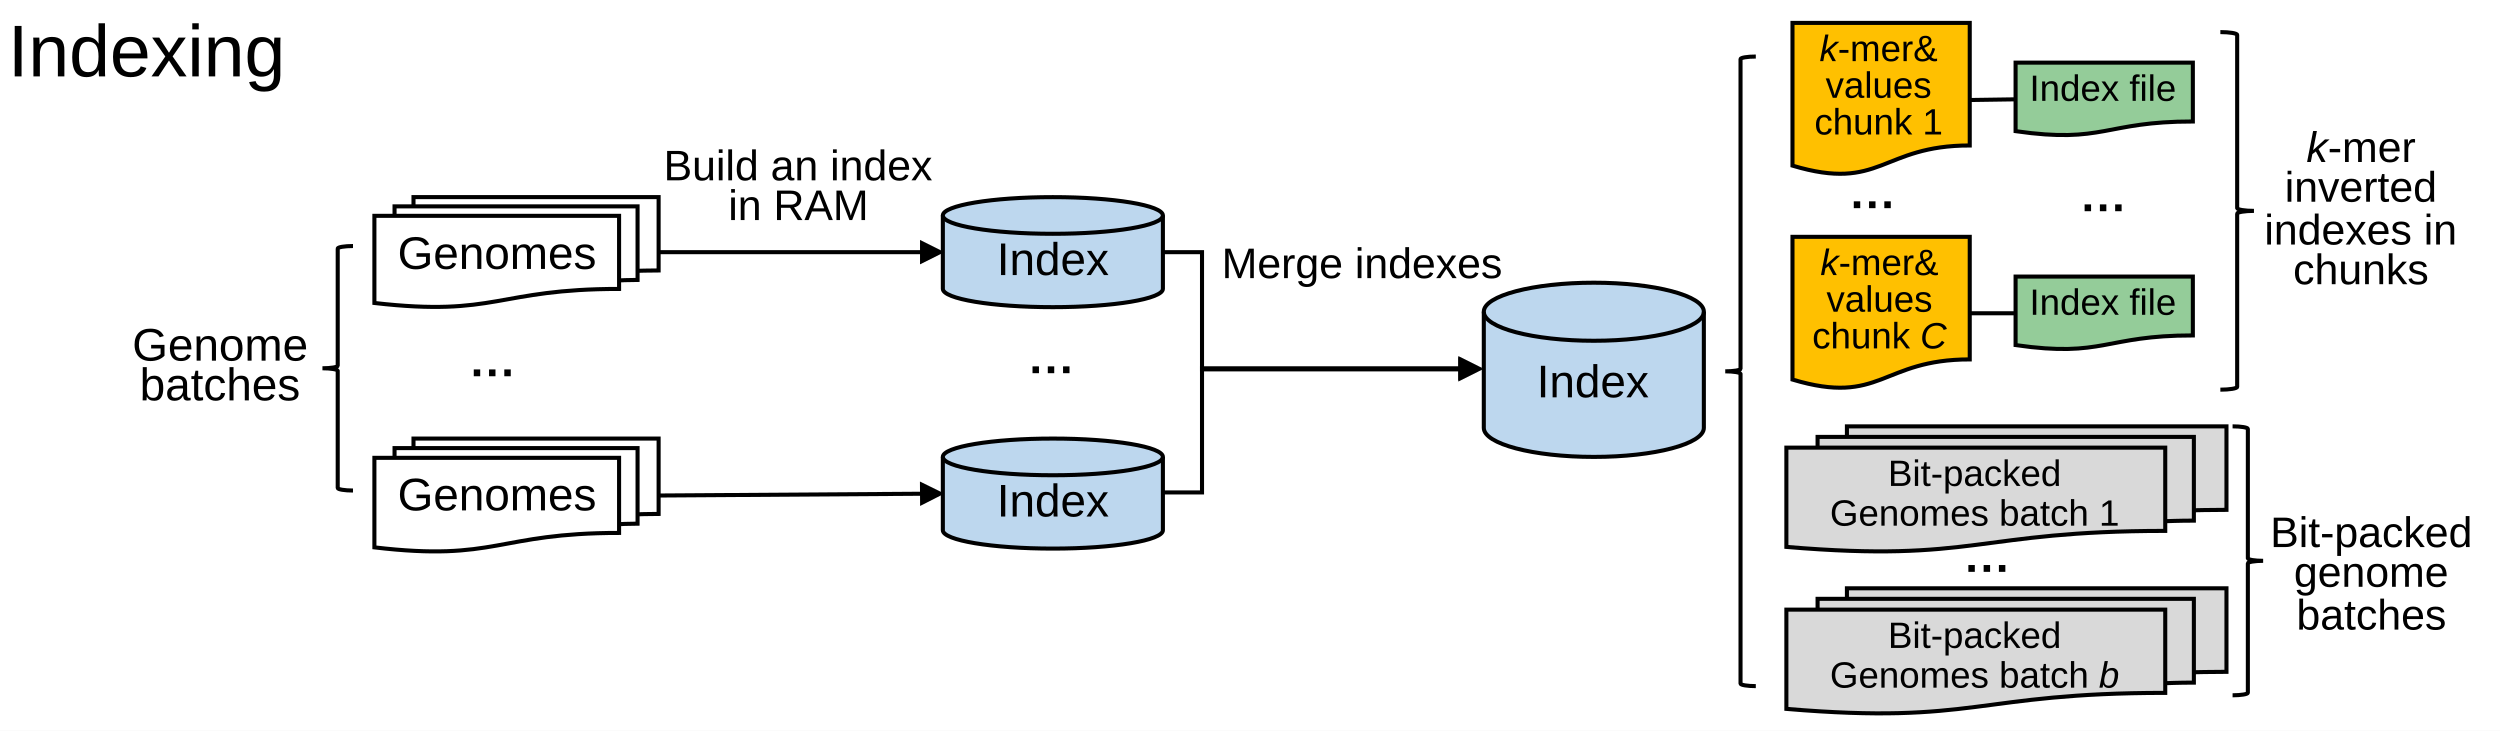
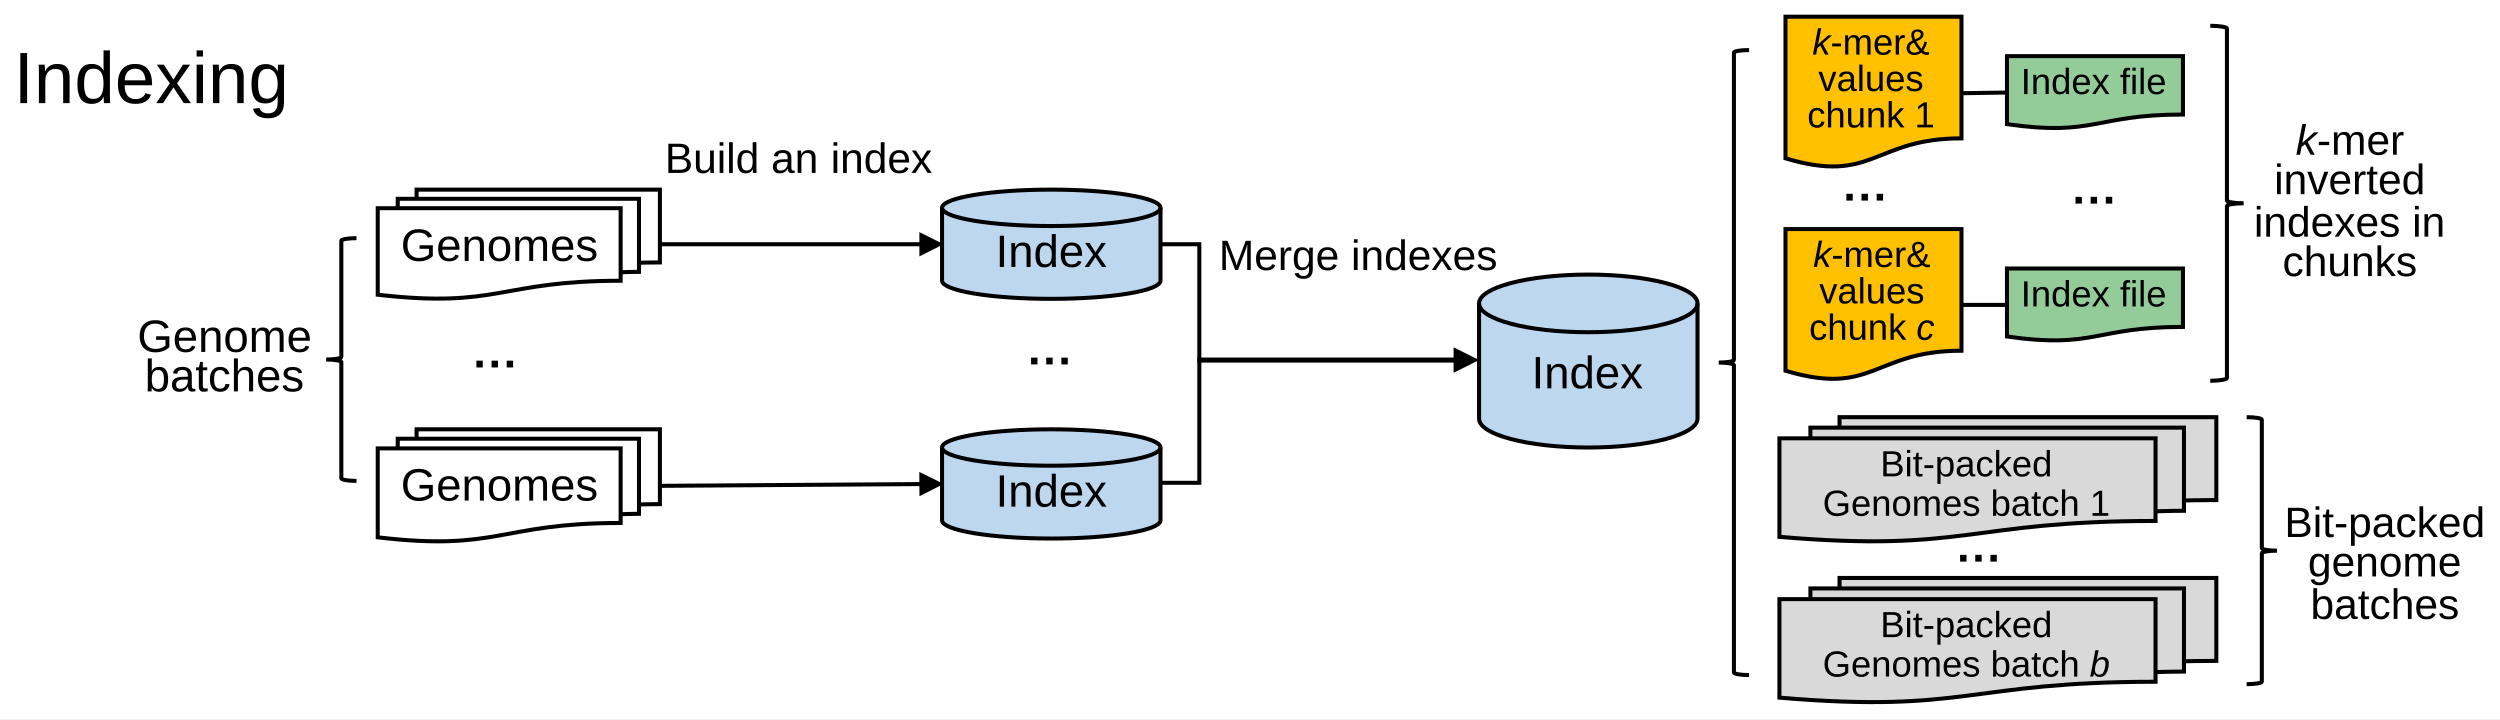
- <svg xmlns="http://www.w3.org/2000/svg" width="818" height="239" overflow="hidden" version="1.1" id="svg59">
+ <svg xmlns="http://www.w3.org/2000/svg" width="824" height="237" overflow="hidden" version="1.1" id="svg59">
  <defs id="defs59" />
-   <g id="g59" transform="translate(-164,-50)">
+   <g id="g59" transform="translate(-162,-52)">
    <rect x="0" y="0" width="1280" height="720" fill="#ffffff" id="rect1" />
-     <rect x="164" y="50" width="818" height="239" fill="#ffffff" id="rect2" />
+     <rect x="162" y="52" width="824" height="237" fill="#ffffff" id="rect2" />
    <path d="m 286.5,149.137 c 40.033,4.6 40.033,-4.6 80.062,-4.6 V 120.625 H 286.5 Z m 6.596,-28.512 v -3.1 h 79.515 v 24.062 c -3.022,0 -6.049,0.166 -6.049,0.166 v -21.128 z m 6.2,-3.1 V 114.5 H 379.5 v 23.987 c -3.444,0 -6.889,0.125 -6.889,0.125 v -21.087 z" fill="#ffffff" fill-rule="evenodd" id="path2" />
    <path d="m 286.5,120.625 h 80.062 v 23.912 c -40.029,0 -40.029,9.2 -80.062,4.6 z m 6.596,0 v -3.1 h 79.515 v 24.062 c -3.022,0 -6.049,0.166 -6.049,0.166 M 299.296,117.525 V 114.5 H 379.5 v 23.987 c -3.444,0 -6.889,0.125 -6.889,0.125" stroke="#000000" stroke-width="1.333" stroke-miterlimit="8" fill="none" fill-rule="evenodd" id="path3" />
    <text font-family="Arial, Arial_MSFontService, sans-serif" font-weight="400" font-size="15px" transform="translate(294.112,138)" id="text3">Genomes</text>
    <path d="m 286.5,229.099 c 40.033,4.728 40.033,-4.728 80.062,-4.728 V 199.795 H 286.5 Z m 6.596,-29.304 v -3.186 h 79.515 v 24.73 c -3.022,0 -6.049,0.171 -6.049,0.171 v -21.715 z m 6.2,-3.186 V 193.5 H 379.5 v 24.653 c -3.444,0 -6.889,0.128 -6.889,0.128 v -21.672 z" fill="#ffffff" fill-rule="evenodd" id="path4" />
    <path d="m 286.5,199.795 h 80.062 v 24.576 c -40.029,0 -40.029,9.456 -80.062,4.728 z m 6.596,0 v -3.186 h 79.515 v 24.73 c -3.022,0 -6.049,0.171 -6.049,0.171 M 299.296,196.609 V 193.5 H 379.5 v 24.653 c -3.444,0 -6.889,0.128 -6.889,0.128" stroke="#000000" stroke-width="1.333" stroke-miterlimit="8" fill="none" fill-rule="evenodd" id="path5" />
    <text font-family="Arial, Arial_MSFontService, sans-serif" font-weight="400" font-size="15px" transform="translate(294.112,217)" id="text5">Genomes</text>
    <path d="m 472.5,120.5 c 0,-3.314 16.118,-6 36,-6 19.882,0 36,2.686 36,6 v 24 c 0,3.314 -16.118,6 -36,6 -19.882,0 -36,-2.686 -36,-6 z" fill="#bdd7ee" fill-rule="evenodd" id="path6" />
    <path d="m 544.5,120.5 c 0,3.314 -16.118,6 -36,6 -19.882,0 -36,-2.686 -36,-6" stroke="#000000" stroke-width="1.333" stroke-miterlimit="8" fill="none" fill-rule="evenodd" id="path7" />
    <path d="m 472.5,120.5 c 0,-3.314 16.118,-6 36,-6 19.882,0 36,2.686 36,6 v 24 c 0,3.314 -16.118,6 -36,6 -19.882,0 -36,-2.686 -36,-6 z" stroke="#000000" stroke-width="1.333" stroke-miterlimit="8" fill="none" fill-rule="evenodd" id="path8" />
    <text font-family="Arial, Arial_MSFontService, sans-serif" font-weight="400" font-size="15px" transform="translate(490.142,140)" id="text8">Index</text>
    <path d="m 472.5,199.5 c 0,-3.314 16.118,-6 36,-6 19.882,0 36,2.686 36,6 v 24 c 0,3.314 -16.118,6 -36,6 -19.882,0 -36,-2.686 -36,-6 z" fill="#bdd7ee" fill-rule="evenodd" id="path9" />
    <path d="m 544.5,199.5 c 0,3.314 -16.118,6 -36,6 -19.882,0 -36,-2.686 -36,-6" stroke="#000000" stroke-width="1.333" stroke-miterlimit="8" fill="none" fill-rule="evenodd" id="path10" />
    <path d="m 472.5,199.5 c 0,-3.314 16.118,-6 36,-6 19.882,0 36,2.686 36,6 v 24 c 0,3.314 -16.118,6 -36,6 -19.882,0 -36,-2.686 -36,-6 z" stroke="#000000" stroke-width="1.333" stroke-miterlimit="8" fill="none" fill-rule="evenodd" id="path11" />
    <text font-family="Arial, Arial_MSFontService, sans-serif" font-weight="400" font-size="15px" transform="translate(490.142,219)" id="text11">Index</text>
    <path d="m 379.5,131.833 h 86.863 v 1.334 H 379.5 Z m 85.53,-3.333 8,4 -8,4 z" id="path12" />
    <path d="M 0.005,-0.667 86.868,-0.079 86.858,1.254 -0.005,0.667 Z M 85.557,-3.421 93.529,0.633 85.503,4.579 Z" transform="matrix(1,0,0,-1,379.5,212.133)" id="path13" />
    <text font-family="Arial, Arial_MSFontService, sans-serif" font-weight="700" font-size="15px" transform="translate(317.985,177)" id="text13">···</text>
    <text font-family="Arial, Arial_MSFontService, sans-serif" font-weight="700" font-size="15px" transform="translate(500.809,176)" id="text14">···</text>
    <path d="m 649.5,152 c 0,-5.247 16.118,-9.5 36,-9.5 19.882,0 36,4.253 36,9.5 v 38 c 0,5.247 -16.118,9.5 -36,9.5 -19.882,0 -36,-4.253 -36,-9.5 z" fill="#bdd7ee" fill-rule="evenodd" id="path14" />
    <path d="m 721.5,152 c 0,5.247 -16.118,9.5 -36,9.5 -19.882,0 -36,-4.253 -36,-9.5" stroke="#000000" stroke-width="1.333" stroke-miterlimit="8" fill="none" fill-rule="evenodd" id="path15" />
    <path d="m 649.5,152 c 0,-5.247 16.118,-9.5 36,-9.5 19.882,0 36,4.253 36,9.5 v 38 c 0,5.247 -16.118,9.5 -36,9.5 -19.882,0 -36,-4.253 -36,-9.5 z" stroke="#000000" stroke-width="1.333" stroke-miterlimit="8" fill="none" fill-rule="evenodd" id="path16" />
    <text font-family="Arial, Arial_MSFontService, sans-serif" font-weight="400" font-size="15px" transform="translate(666.801,180)" id="text16">Index</text>
    <path d="m 544.5,131.833 h 13.466 v 39.012 l -0.666,-0.667 h 85.192 v 1.334 H 556.633 V 132.5 l 0.667,0.667 h -12.8 z m 96.659,35.012 8,4 -8,4 z" id="path17" />
    <path d="M 0,-0.667 H 13.466 V 40.631 l -0.667,-0.667 h 85.192 v 1.333 H 12.133 V 0 l 0.667,0.667 H 0 Z m 96.659,37.298 8,4 -8,4 z" transform="matrix(1,0,0,-1,544.5,211.131)" id="path18" />
-     <text font-family="Arial, Arial_MSFontService, sans-serif" font-weight="400" font-size="14px" transform="translate(381.128,109)" id="text18">Build an index</text>
-     <text font-family="Arial, Arial_MSFontService, sans-serif" font-weight="400" font-size="14px" transform="translate(402.294,122)" id="text19">in RAM</text>
+     <text font-family="Arial, Arial_MSFontService, sans-serif" font-weight="400" font-size="14px" transform="translate(381.128,109)" id="text18">Build an</text>
+     <text font-family="Arial, Arial_MSFontService, sans-serif" font-weight="400" font-size="14px" transform="translate(435.794,109)" id="text19">index</text>
    <text font-family="Arial, Arial_MSFontService, sans-serif" font-weight="400" font-size="15px" transform="translate(207.279,168)" id="text20">Genome</text>
    <text font-family="Arial, Arial_MSFontService, sans-serif" font-weight="400" font-size="15px" transform="translate(209.699,181)" id="text21">batches</text>
    <path d="m 279.5,210.5 c -2.761,0 -5,-0.373 -5,-0.833 v -38.334 c 0,-0.46 -2.239,-0.833 -5,-0.833 2.761,0 5,-0.373 5,-0.833 v -38.334 c 0,-0.46 2.239,-0.833 5,-0.833" stroke="#000000" stroke-width="1.333" stroke-miterlimit="8" fill="none" fill-rule="evenodd" id="path21" />
    <text font-family="Arial, Arial_MSFontService, sans-serif" font-weight="400" font-size="14px" transform="translate(563.732,141)" id="text22">Merge indexes</text>
    <path d="m 738.5,274.5 c -2.761,0 -5,-0.373 -5,-0.833 V 172.333 c 0,-0.46 -2.239,-0.833 -5,-0.833 2.761,0 5,-0.373 5,-0.833 V 69.333 c 0,-0.46 2.239,-0.833 5,-0.833" stroke="#000000" stroke-width="1.333" stroke-miterlimit="8" fill="none" fill-rule="evenodd" id="path22" />
    <path d="m 823.5,70.5 h 58 v 19.247 c -29,0 -29,7.333 -58,3.167 z" stroke="#000000" stroke-width="1.333" stroke-miterlimit="8" fill="#94cc99" fill-rule="evenodd" id="path23" />
    <text font-family="Arial, Arial_MSFontService, sans-serif" font-weight="400" font-size="12px" transform="translate(828.04,83)" id="text23">Index file</text>
    <path d="M 0,0 14.951,0.226" stroke="#000000" stroke-width="1.333" stroke-miterlimit="8" fill="none" fill-rule="evenodd" transform="matrix(1,0,0,-1,808.5,82.7257)" id="path24" />
    <text font-family="Arial, Arial_MSFontService, sans-serif" font-weight="700" font-size="15px" transform="translate(769.527,122)" id="text24">···</text>
    <text font-family="Arial, Arial_MSFontService, sans-serif" font-weight="700" font-size="15px" transform="translate(845.056,123)" id="text25">···</text>
    <path d="m 890.5,60.5 c 3.038,0 5.5,0.41 5.5,0.917 v 56.666 c 0,0.507 2.462,0.917 5.5,0.917 -3.038,0 -5.5,0.41 -5.5,0.917 v 56.666 c 0,0.507 -2.462,0.917 -5.5,0.917" stroke="#000000" stroke-width="1.333" stroke-miterlimit="8" fill="none" fill-rule="evenodd" id="path25" />
    <text font-family="Arial, Arial_MSFontService, sans-serif" font-style="italic" font-weight="400" font-size="14px" transform="translate(918.651,103)" id="text26">k</text>
    <text font-family="Arial, Arial_MSFontService, sans-serif" font-weight="400" font-size="14px" transform="translate(925.651,103)" id="text27">-</text>
    <text font-family="Arial, Arial_MSFontService, sans-serif" font-weight="400" font-size="14px" transform="translate(930.318,103)" id="text28">mer</text>
    <text font-family="Arial, Arial_MSFontService, sans-serif" font-weight="400" font-size="14px" transform="translate(911.564,116)" id="text29">inverted</text>
    <text font-family="Arial, Arial_MSFontService, sans-serif" font-weight="400" font-size="14px" transform="translate(904.898,130)" id="text30">indexes in</text>
    <text font-family="Arial, Arial_MSFontService, sans-serif" font-weight="400" font-size="14px" transform="translate(914.318,143)" id="text31">chunks</text>
    <path d="m 748.5,228.947 c 61.987,5.239 61.987,-5.239 123.967,-5.239 V 196.476 H 748.5 Z m 10.213,-32.471 v -3.531 h 123.12 v 27.404 c -4.68,0 -9.366,0.19 -9.366,0.19 v -24.063 z m 9.6,-3.531 V 189.5 H 892.5 v 27.318 c -5.333,0 -10.667,0.143 -10.667,0.143 v -24.016 z" fill="#d9d9d9" fill-rule="evenodd" id="path31" />
    <path d="m 748.5,196.476 h 123.967 v 27.232 c -61.98,0 -61.98,10.478 -123.967,5.239 z m 10.213,0 v -3.531 h 123.12 v 27.404 c -4.68,0 -9.366,0.19 -9.366,0.19 M 768.313,192.945 V 189.5 H 892.5 v 27.318 c -5.333,0 -10.667,0.143 -10.667,0.143" stroke="#000000" stroke-width="1.333" stroke-miterlimit="8" fill="none" fill-rule="evenodd" id="path32" />
    <text font-family="Arial, Arial_MSFontService, sans-serif" font-weight="400" font-size="12px" transform="translate(781.751,209)" id="text32">Bit</text>
    <text font-family="Arial, Arial_MSFontService, sans-serif" font-weight="400" font-size="12px" transform="translate(795.751,209)" id="text33">-</text>
    <text font-family="Arial, Arial_MSFontService, sans-serif" font-weight="400" font-size="12px" transform="translate(799.751,209)" id="text34">packed</text>
    <text font-family="Arial, Arial_MSFontService, sans-serif" font-weight="400" font-size="12px" transform="translate(762.751,222)" id="text35">Genomes batch 1</text>
    <path d="m 750.5,57.5 h 58 v 40.097 c -29,0 -29,15.278 -58,6.597 z" stroke="#000000" stroke-width="1.333" stroke-miterlimit="8" fill="#ffc000" fill-rule="evenodd" id="path35" />
    <text font-family="Arial, Arial_MSFontService, sans-serif" font-style="italic" font-weight="400" font-size="12px" transform="translate(759.337,70)" id="text36">k</text>
    <text font-family="Arial, Arial_MSFontService, sans-serif" font-weight="400" font-size="12px" transform="translate(765.337,70)" id="text37">-</text>
    <text font-family="Arial, Arial_MSFontService, sans-serif" font-weight="400" font-size="12px" transform="translate(769.337,70)" id="text38">mer&amp;</text>
    <text font-family="Arial, Arial_MSFontService, sans-serif" font-weight="400" font-size="12px" transform="translate(761.337,82)" id="text39">values</text>
    <text font-family="Arial, Arial_MSFontService, sans-serif" font-weight="400" font-size="12px" transform="translate(757.67,94)" id="text40">chunk 1</text>
    <path d="m 823.5,140.5 h 58 v 19.247 c -29,0 -29,7.333 -58,3.166 z" stroke="#000000" stroke-width="1.333" stroke-miterlimit="8" fill="#94cc99" fill-rule="evenodd" id="path40" />
    <text font-family="Arial, Arial_MSFontService, sans-serif" font-weight="400" font-size="12px" transform="translate(828.04,153)" id="text41">Index file</text>
    <path d="M 0,0 14.668,1.04987e-4" stroke="#000000" stroke-width="1.333" stroke-miterlimit="8" fill="none" fill-rule="evenodd" transform="matrix(1,0,0,-1,808.5,152.5)" id="path41" />
    <path d="m 750.5,127.5 h 58 v 40.097 c -29,0 -29,15.278 -58,6.597 z" stroke="#000000" stroke-width="1.333" stroke-miterlimit="8" fill="#ffc000" fill-rule="evenodd" id="path42" />
    <text font-family="Arial, Arial_MSFontService, sans-serif" font-style="italic" font-weight="400" font-size="12px" transform="translate(759.62,140)" id="text42">k</text>
    <text font-family="Arial, Arial_MSFontService, sans-serif" font-weight="400" font-size="12px" transform="translate(765.62,140)" id="text43">-</text>
    <text font-family="Arial, Arial_MSFontService, sans-serif" font-weight="400" font-size="12px" transform="translate(769.62,140)" id="text44">mer&amp;</text>
    <text font-family="Arial, Arial_MSFontService, sans-serif" font-weight="400" font-size="12px" transform="translate(761.62,152)" id="text45">values</text>
-     <text font-family="Arial, Arial_MSFontService, sans-serif" font-weight="400" font-size="12px" transform="translate(756.953,164)" id="text46">chunk</text>
-     <text font-family="Arial, Arial_MSFontService, sans-serif" font-style="italic" font-weight="400" font-size="12px" transform="translate(792.287,164)" id="text47">C</text>
-     <text font-family="Arial, Arial_MSFontService, sans-serif" font-weight="400" font-size="24px" transform="translate(166.597,75)" id="text48">Indexing</text>
+     <text font-family="Arial, Arial_MSFontService, sans-serif" font-weight="400" font-size="12px" transform="translate(758.287,164)" id="text46">chunk</text>
+     <text font-family="Arial, Arial_MSFontService, sans-serif" font-style="italic" font-weight="400" font-size="12px" transform="translate(793.62,164)" id="text47">c</text>
+     <text font-family="Arial, Arial_MSFontService, sans-serif" font-weight="400" font-size="24px" transform="translate(166.48,86)" id="text48">Indexing</text>
    <path d="m 748.5,281.947 c 61.987,5.239 61.987,-5.239 123.967,-5.239 V 249.476 H 748.5 Z m 10.213,-32.471 v -3.531 h 123.12 v 27.404 c -4.68,0 -9.366,0.19 -9.366,0.19 v -24.063 z m 9.6,-3.531 V 242.5 H 892.5 v 27.318 c -5.333,0 -10.667,0.143 -10.667,0.143 v -24.016 z" fill="#d9d9d9" fill-rule="evenodd" id="path48" />
    <path d="m 748.5,249.476 h 123.967 v 27.232 c -61.98,0 -61.98,10.478 -123.967,5.239 z m 10.213,0 v -3.531 h 123.12 v 27.404 c -4.68,0 -9.366,0.19 -9.366,0.19 M 768.313,245.945 V 242.5 H 892.5 v 27.318 c -5.333,0 -10.667,0.143 -10.667,0.143" stroke="#000000" stroke-width="1.333" stroke-miterlimit="8" fill="none" fill-rule="evenodd" id="path49" />
    <text font-family="Arial, Arial_MSFontService, sans-serif" font-weight="400" font-size="12px" transform="translate(781.751,262)" id="text49">Bit</text>
    <text font-family="Arial, Arial_MSFontService, sans-serif" font-weight="400" font-size="12px" transform="translate(795.751,262)" id="text50">-</text>
    <text font-family="Arial, Arial_MSFontService, sans-serif" font-weight="400" font-size="12px" transform="translate(799.751,262)" id="text51">packed</text>
    <text font-family="Arial, Arial_MSFontService, sans-serif" font-weight="400" font-size="12px" transform="translate(762.751,275)" id="text52">Genomes batch</text>
    <text font-family="Arial, Arial_MSFontService, sans-serif" font-style="italic" font-weight="400" font-size="12px" transform="translate(850.751,275)" id="text53">b</text>
    <text font-family="Arial, Arial_MSFontService, sans-serif" font-weight="700" font-size="15px" transform="translate(807.02,241)" id="text54">···</text>
-     <path d="m 894.5,189.5 c 2.762,0 5,0.373 5,0.833 v 42.334 c 0,0.46 2.239,0.833 5,0.833 -2.761,0 -5,0.373 -5,0.833 v 42.334 c 0,0.46 -2.239,0.833 -5,0.833" stroke="#000000" stroke-width="1.333" stroke-miterlimit="8" fill="none" fill-rule="evenodd" id="path54" />
-     <text font-family="Arial, Arial_MSFontService, sans-serif" font-weight="400" font-size="14px" transform="translate(906.812,229)" id="text55">Bit</text>
-     <text font-family="Arial, Arial_MSFontService, sans-serif" font-weight="400" font-size="14px" transform="translate(923.146,229)" id="text56">-</text>
-     <text font-family="Arial, Arial_MSFontService, sans-serif" font-weight="400" font-size="14px" transform="translate(927.812,229)" id="text57">packed</text>
-     <text font-family="Arial, Arial_MSFontService, sans-serif" font-weight="400" font-size="14px" transform="translate(914.566,242)" id="text58">genome</text>
-     <text font-family="Arial, Arial_MSFontService, sans-serif" font-weight="400" font-size="14px" transform="translate(915.399,256)" id="text59">batches</text>
+     <path d="m 902.5,189.5 c 2.762,0 5,0.373 5,0.833 v 42.334 c 0,0.46 2.239,0.833 5,0.833 -2.761,0 -5,0.373 -5,0.833 v 42.334 c 0,0.46 -2.239,0.833 -5,0.833" stroke="#000000" stroke-width="1.333" stroke-miterlimit="8" fill="none" fill-rule="evenodd" id="path54" />
+     <text font-family="Arial, Arial_MSFontService, sans-serif" font-weight="400" font-size="14px" transform="translate(914.95,229)" id="text55">Bit</text>
+     <text font-family="Arial, Arial_MSFontService, sans-serif" font-weight="400" font-size="14px" transform="translate(931.283,229)" id="text56">-</text>
+     <text font-family="Arial, Arial_MSFontService, sans-serif" font-weight="400" font-size="14px" transform="translate(935.95,229)" id="text57">packed</text>
+     <text font-family="Arial, Arial_MSFontService, sans-serif" font-weight="400" font-size="14px" transform="translate(922.703,242)" id="text58">genome</text>
+     <text font-family="Arial, Arial_MSFontService, sans-serif" font-weight="400" font-size="14px" transform="translate(923.536,256)" id="text59">batches</text>
  </g>
</svg>
